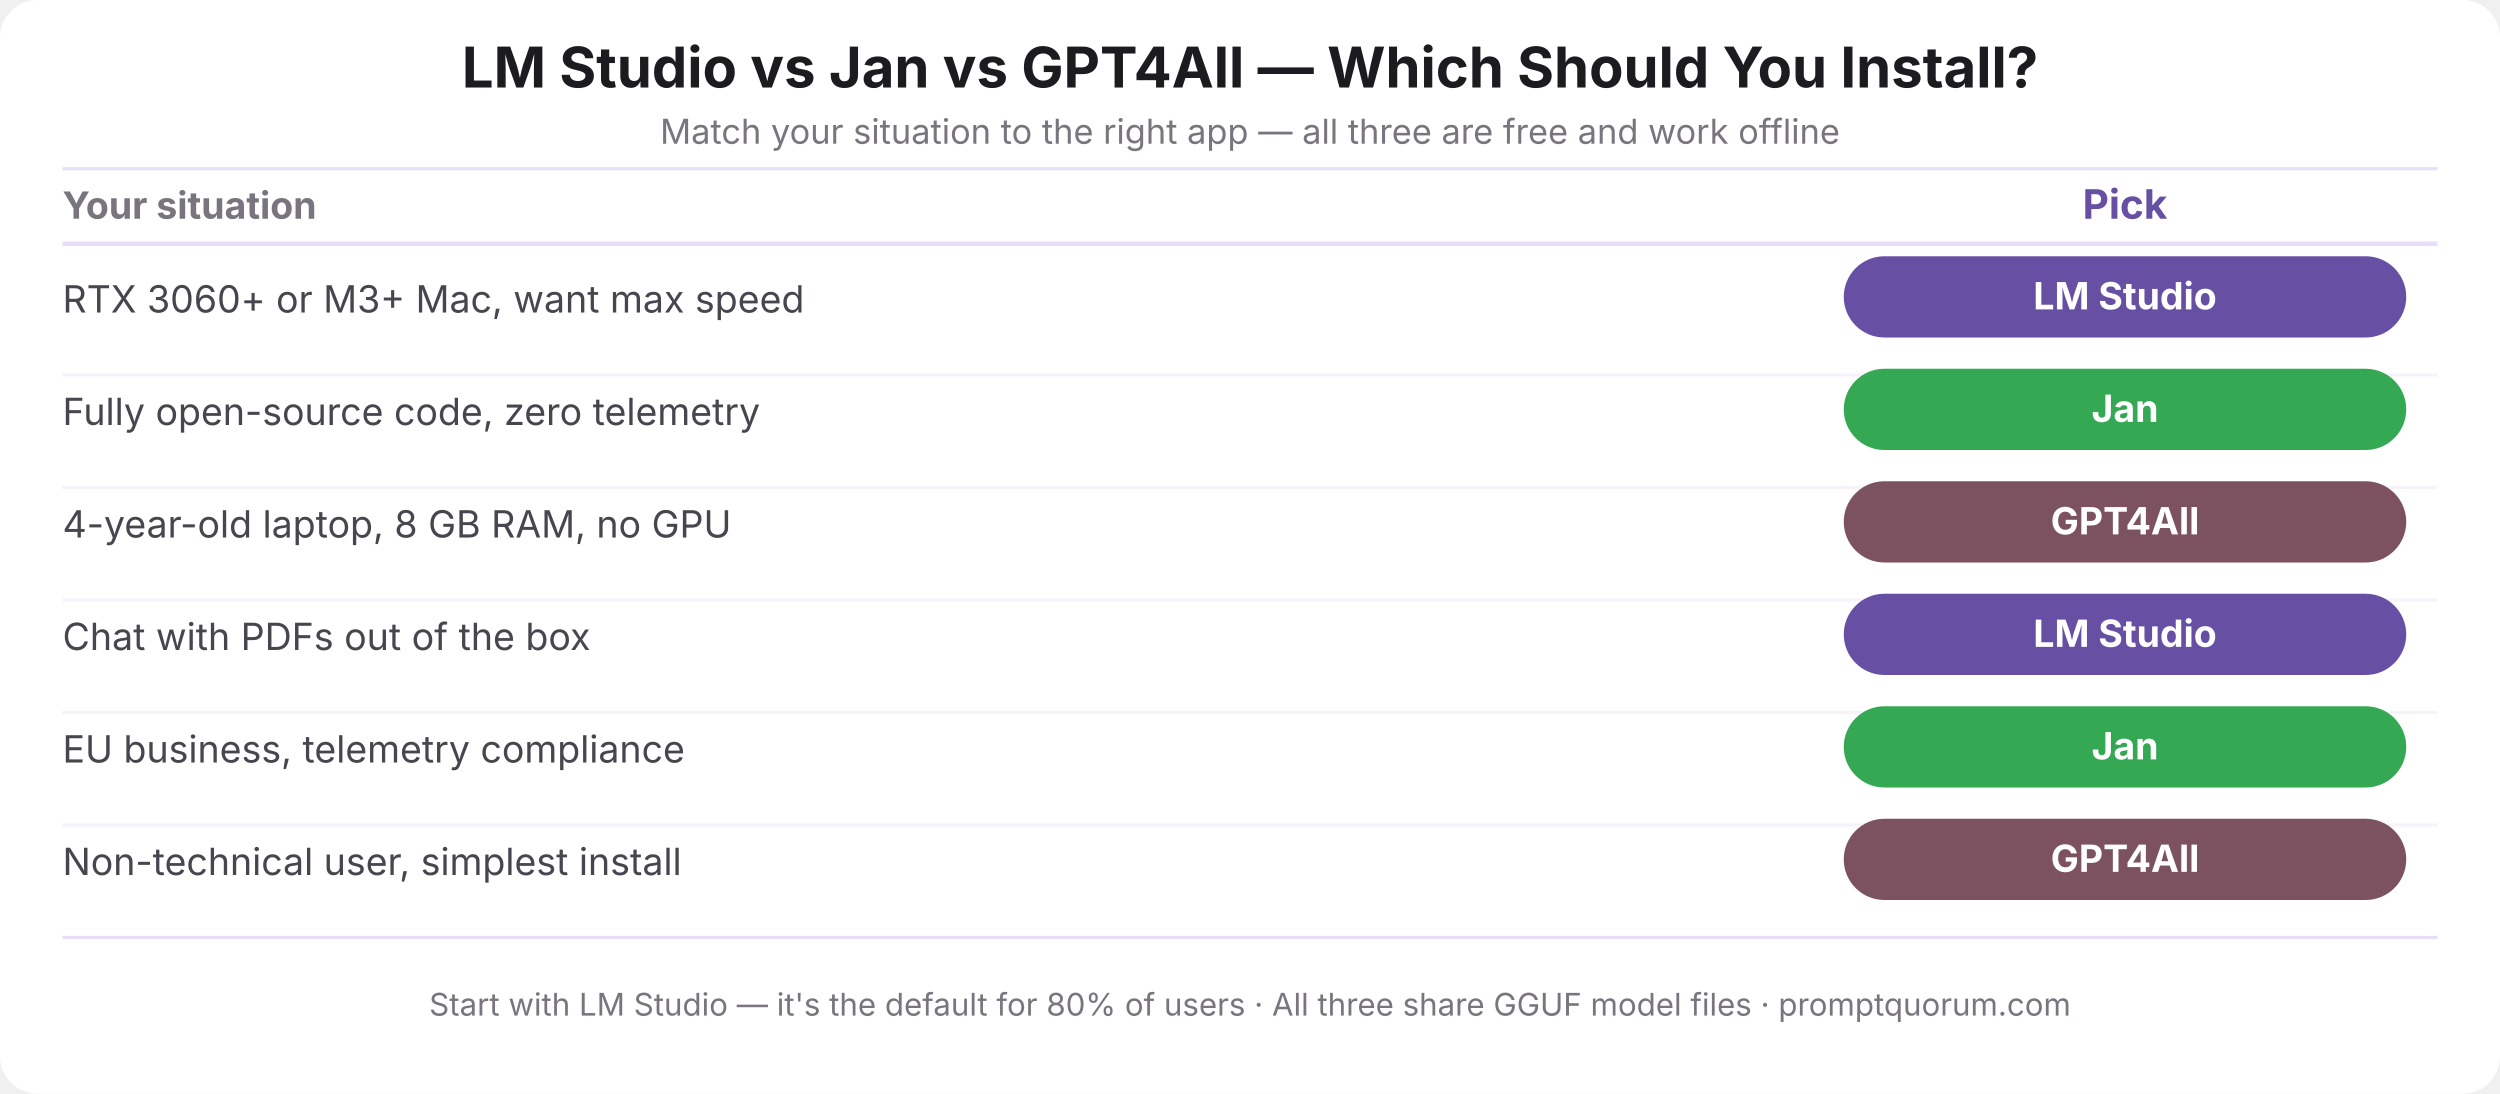
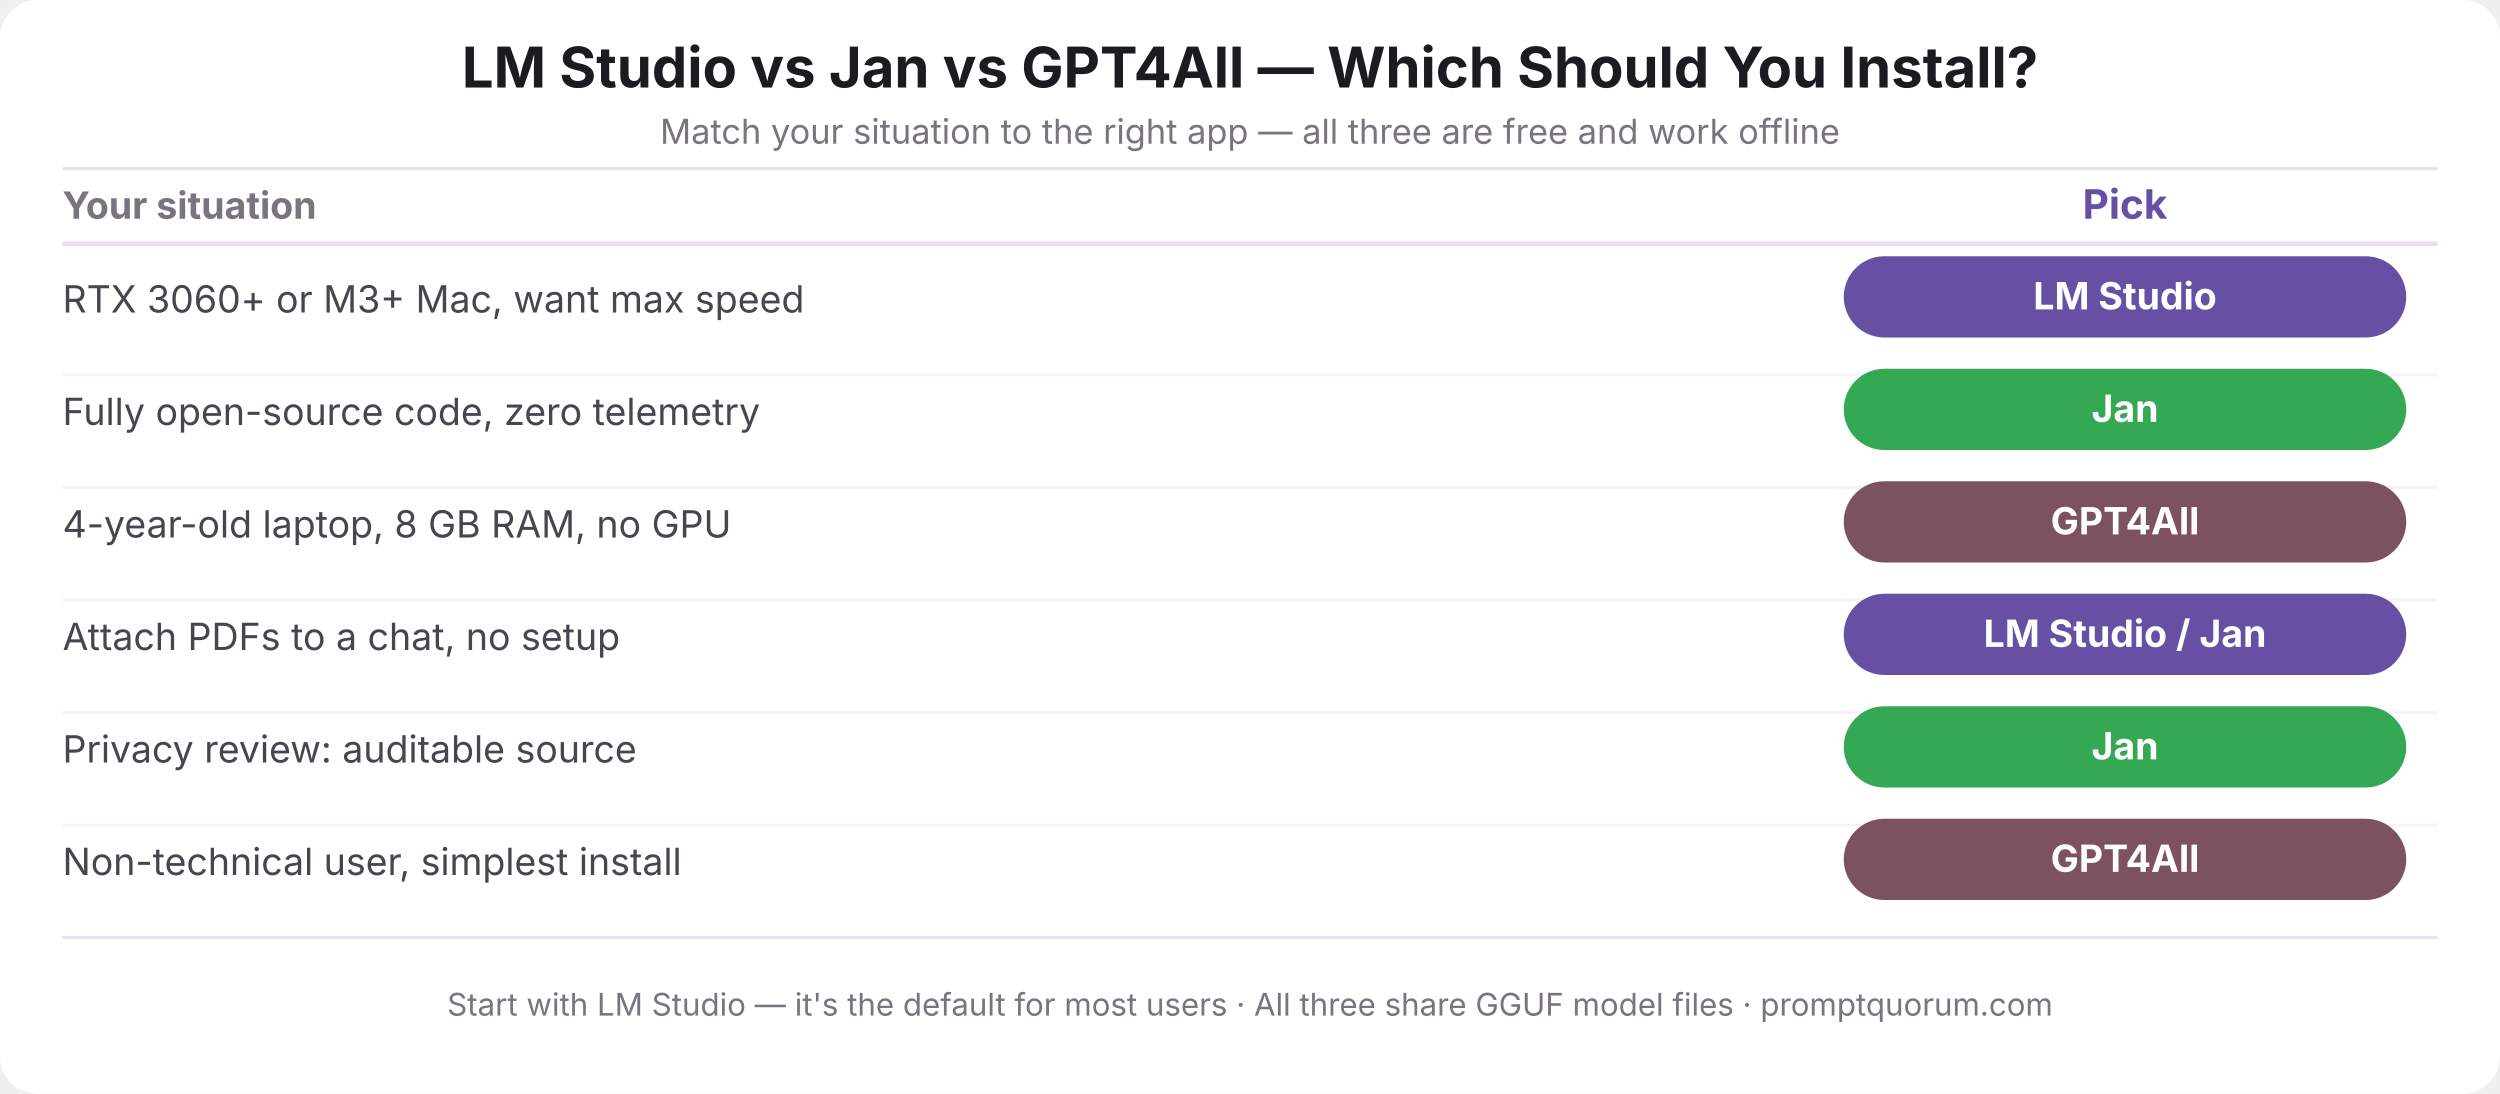
<svg xmlns="http://www.w3.org/2000/svg" viewBox="0 0 800 350" width="800" height="350" role="img" aria-label="LM Studio vs Jan vs GPT4All — Which Should You Install?">
  <rect width="800" height="350" fill="#FFFFFF" rx="12" />
  <text x="400" y="28" font-family="system-ui, -apple-system, sans-serif" font-size="18" font-weight="700" fill="#1C1B1F" text-anchor="middle">LM Studio vs Jan vs GPT4All — Which Should You Install?</text>
  <text x="400" y="46" font-family="system-ui, -apple-system, sans-serif" font-size="11" fill="#79747E" text-anchor="middle">Match your situation to the right app — all three are free and work offline</text>
  <line x1="20" y1="54" x2="780" y2="54" stroke="#E8DEF8" stroke-width="1" />
  <text x="20" y="70" font-family="system-ui, -apple-system, sans-serif" font-size="12" font-weight="700" fill="#79747E" text-anchor="start">Your situation</text>
  <text x="680" y="70" font-family="system-ui, -apple-system, sans-serif" font-size="13" font-weight="700" fill="#6750A4" text-anchor="middle">Pick</text>
  <line x1="20" y1="78" x2="780" y2="78" stroke="#E8DEF8" stroke-width="1.5" />
  <text x="20" y="100" font-family="system-ui, -apple-system, sans-serif" font-size="12" fill="#49454F" text-anchor="start">RTX 3060+ or M3+ Mac, want max speed</text>
  <rect x="590" y="82" width="180" height="26" rx="13" fill="#6750A4" />
  <text x="680" y="99" font-family="system-ui, -apple-system, sans-serif" font-size="12" font-weight="700" fill="#FFFFFF" text-anchor="middle">LM Studio</text>
  <line x1="20" y1="120" x2="780" y2="120" stroke="#F7F2FA" stroke-width="1" />
  <text x="20" y="136" font-family="system-ui, -apple-system, sans-serif" font-size="12" fill="#49454F" text-anchor="start">Fully open-source code, zero telemetry</text>
  <rect x="590" y="118" width="180" height="26" rx="13" fill="#34A853" />
  <text x="680" y="135" font-family="system-ui, -apple-system, sans-serif" font-size="12" font-weight="700" fill="#FFFFFF" text-anchor="middle">Jan</text>
  <line x1="20" y1="156" x2="780" y2="156" stroke="#F7F2FA" stroke-width="1" />
  <text x="20" y="172" font-family="system-ui, -apple-system, sans-serif" font-size="12" fill="#49454F" text-anchor="start">4-year-old laptop, 8 GB RAM, no GPU</text>
  <rect x="590" y="154" width="180" height="26" rx="13" fill="#7D5260" />
  <text x="680" y="171" font-family="system-ui, -apple-system, sans-serif" font-size="12" font-weight="700" fill="#FFFFFF" text-anchor="middle">GPT4All</text>
  <line x1="20" y1="192" x2="780" y2="192" stroke="#F7F2FA" stroke-width="1" />
-   <text x="20" y="208" font-family="system-ui, -apple-system, sans-serif" font-size="12" fill="#49454F" text-anchor="start">Chat with PDFs out of the box</text>
+   <text x="20" y="208" font-family="system-ui, -apple-system, sans-serif" font-size="12" fill="#49454F" text-anchor="start">Attach PDFs to a chat, no setup</text>
  <rect x="590" y="190" width="180" height="26" rx="13" fill="#6750A4" />
-   <text x="680" y="207" font-family="system-ui, -apple-system, sans-serif" font-size="12" font-weight="700" fill="#FFFFFF" text-anchor="middle">LM Studio</text>
+   <text x="680" y="207" font-family="system-ui, -apple-system, sans-serif" font-size="12" font-weight="700" fill="#FFFFFF" text-anchor="middle">LM Studio / Jan</text>
  <line x1="20" y1="228" x2="780" y2="228" stroke="#F7F2FA" stroke-width="1" />
-   <text x="20" y="244" font-family="system-ui, -apple-system, sans-serif" font-size="12" fill="#49454F" text-anchor="start">EU business, telemetry compliance</text>
+   <text x="20" y="244" font-family="system-ui, -apple-system, sans-serif" font-size="12" fill="#49454F" text-anchor="start">Privacy review: auditable source</text>
  <rect x="590" y="226" width="180" height="26" rx="13" fill="#34A853" />
  <text x="680" y="243" font-family="system-ui, -apple-system, sans-serif" font-size="12" font-weight="700" fill="#FFFFFF" text-anchor="middle">Jan</text>
  <line x1="20" y1="264" x2="780" y2="264" stroke="#F7F2FA" stroke-width="1" />
  <text x="20" y="280" font-family="system-ui, -apple-system, sans-serif" font-size="12" fill="#49454F" text-anchor="start">Non-technical user, simplest install</text>
  <rect x="590" y="262" width="180" height="26" rx="13" fill="#7D5260" />
  <text x="680" y="279" font-family="system-ui, -apple-system, sans-serif" font-size="12" font-weight="700" fill="#FFFFFF" text-anchor="middle">GPT4All</text>
  <line x1="20" y1="300" x2="780" y2="300" stroke="#E8DEF8" stroke-width="1" />
-   <text x="400" y="325" font-family="system-ui, -apple-system, sans-serif" font-size="10" fill="#79747E" text-anchor="middle">Start with LM Studio — it's the default for 80% of users · All three share GGUF model files · promptquorum.com</text>
+   <text x="400" y="325" font-family="system-ui, -apple-system, sans-serif" font-size="10" fill="#79747E" text-anchor="middle">Start with LM Studio — it's the default for most users · All three share GGUF model files · promptquorum.com</text>
</svg>
